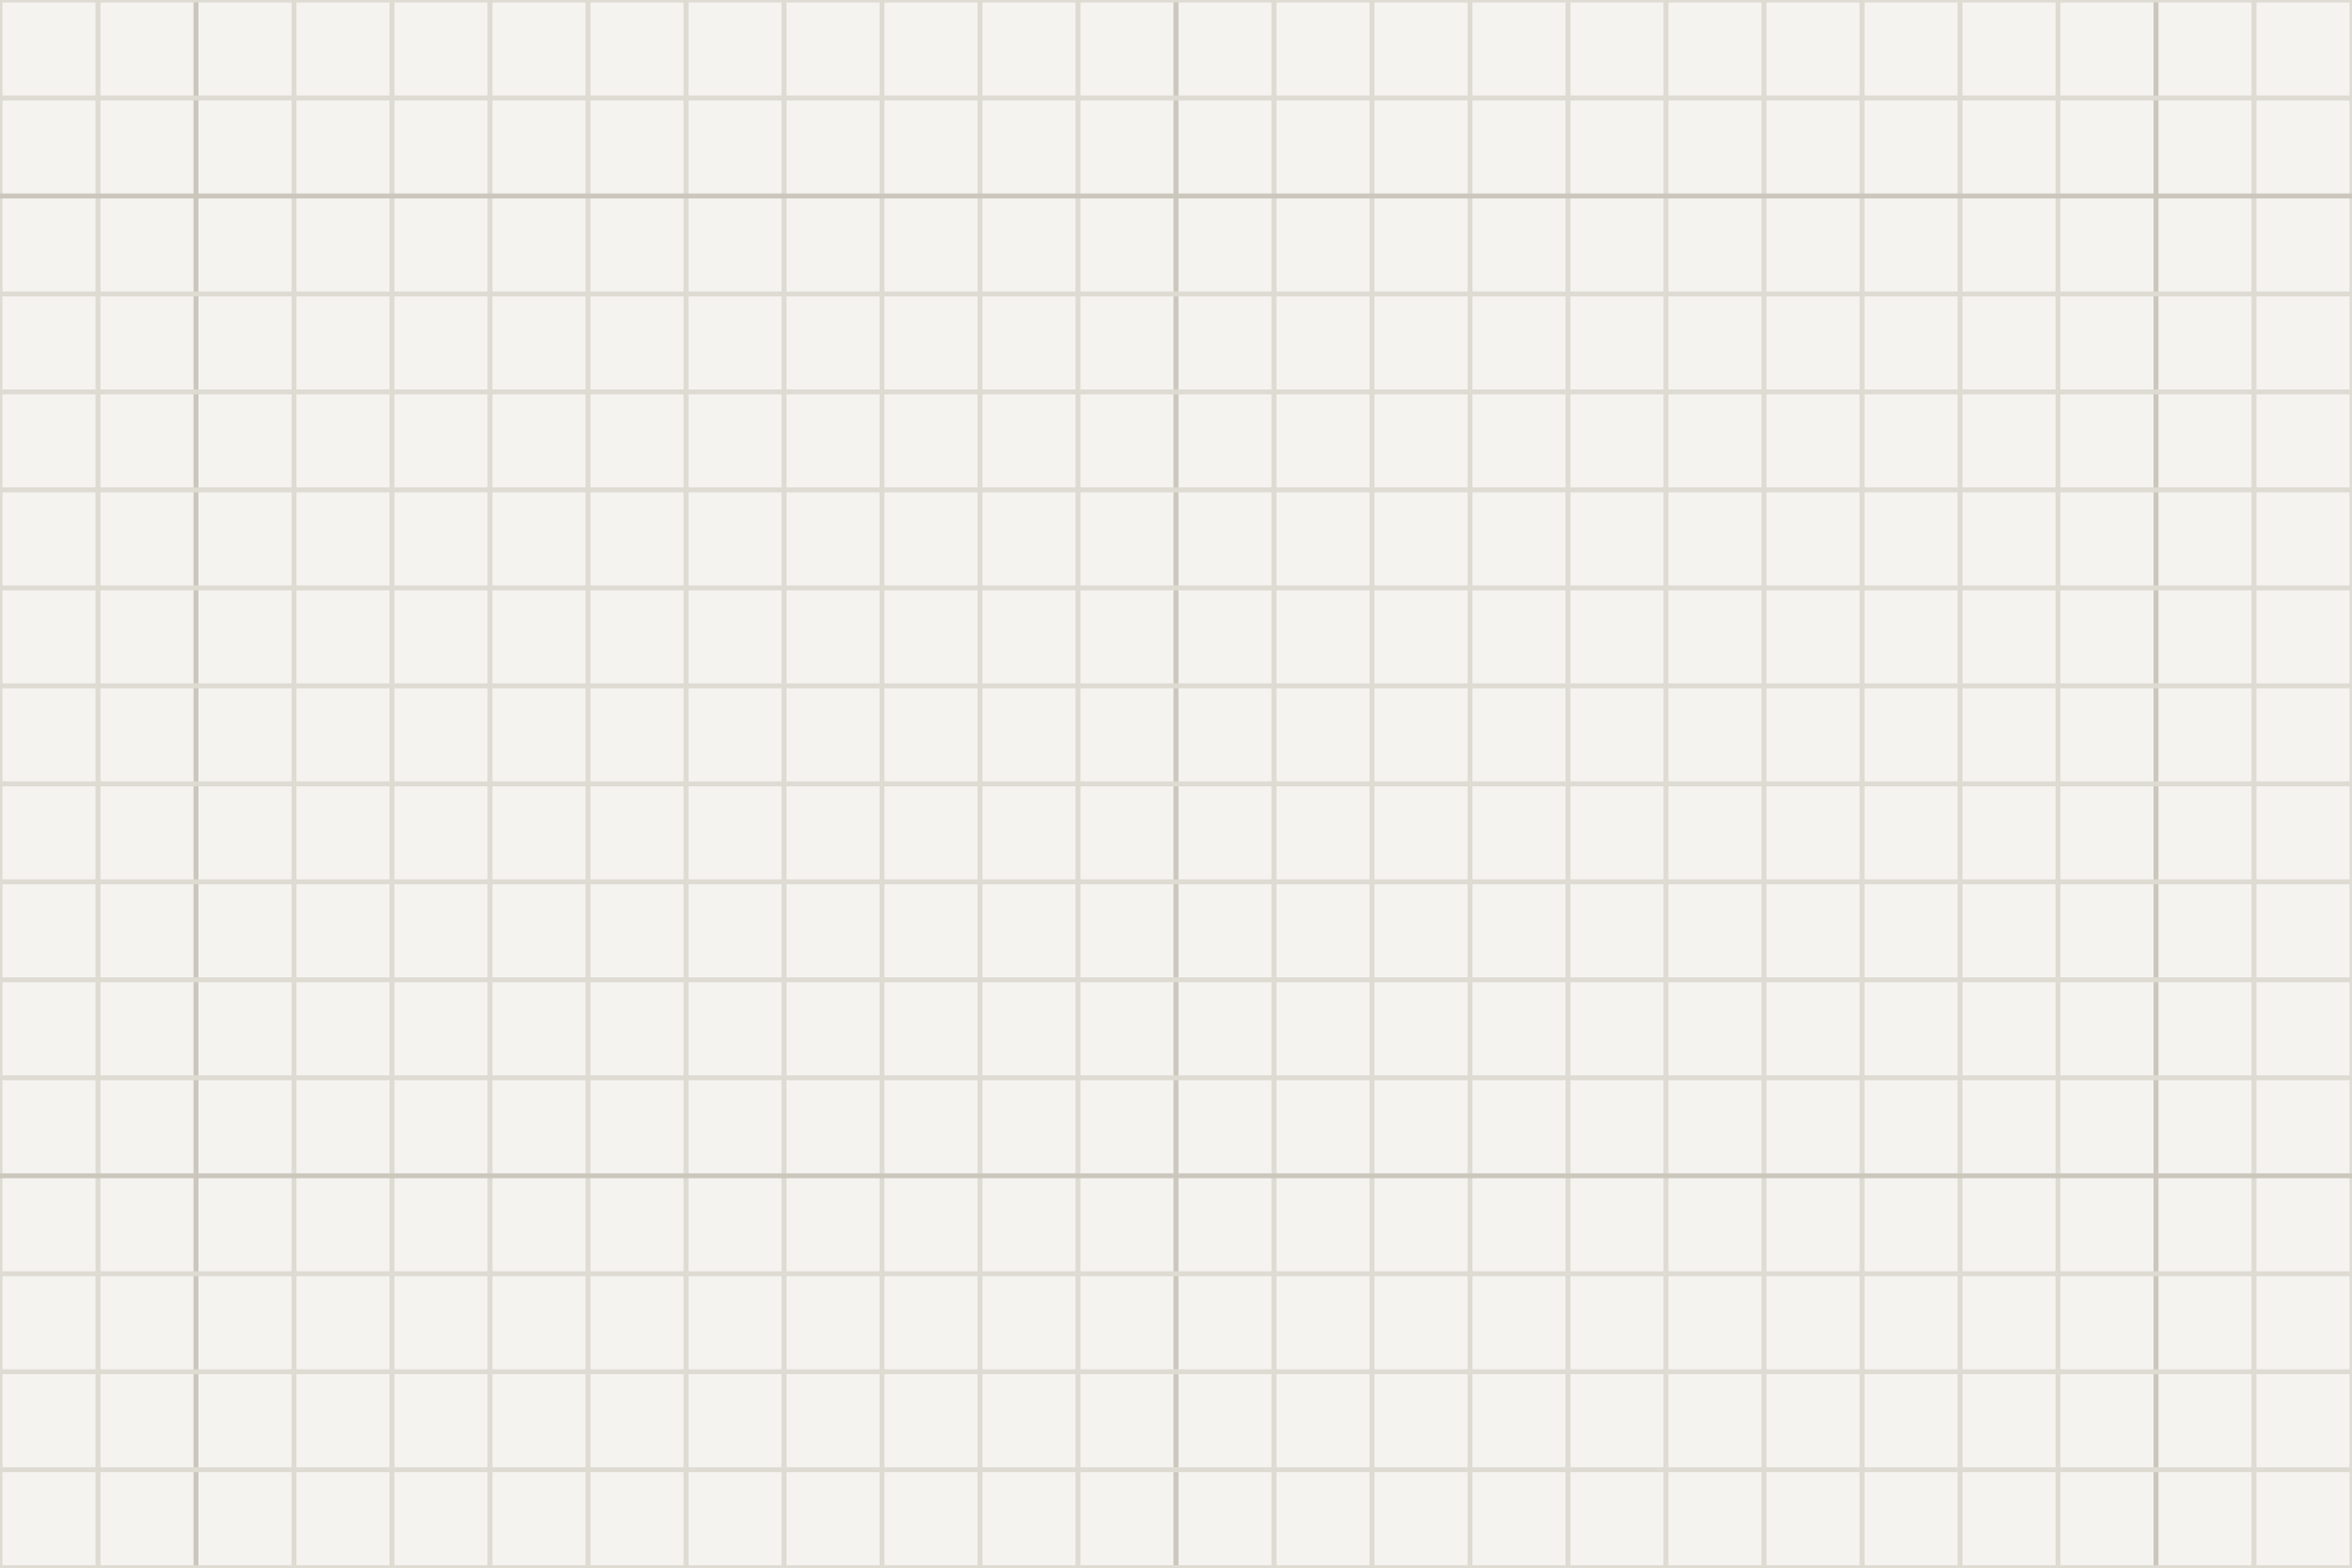
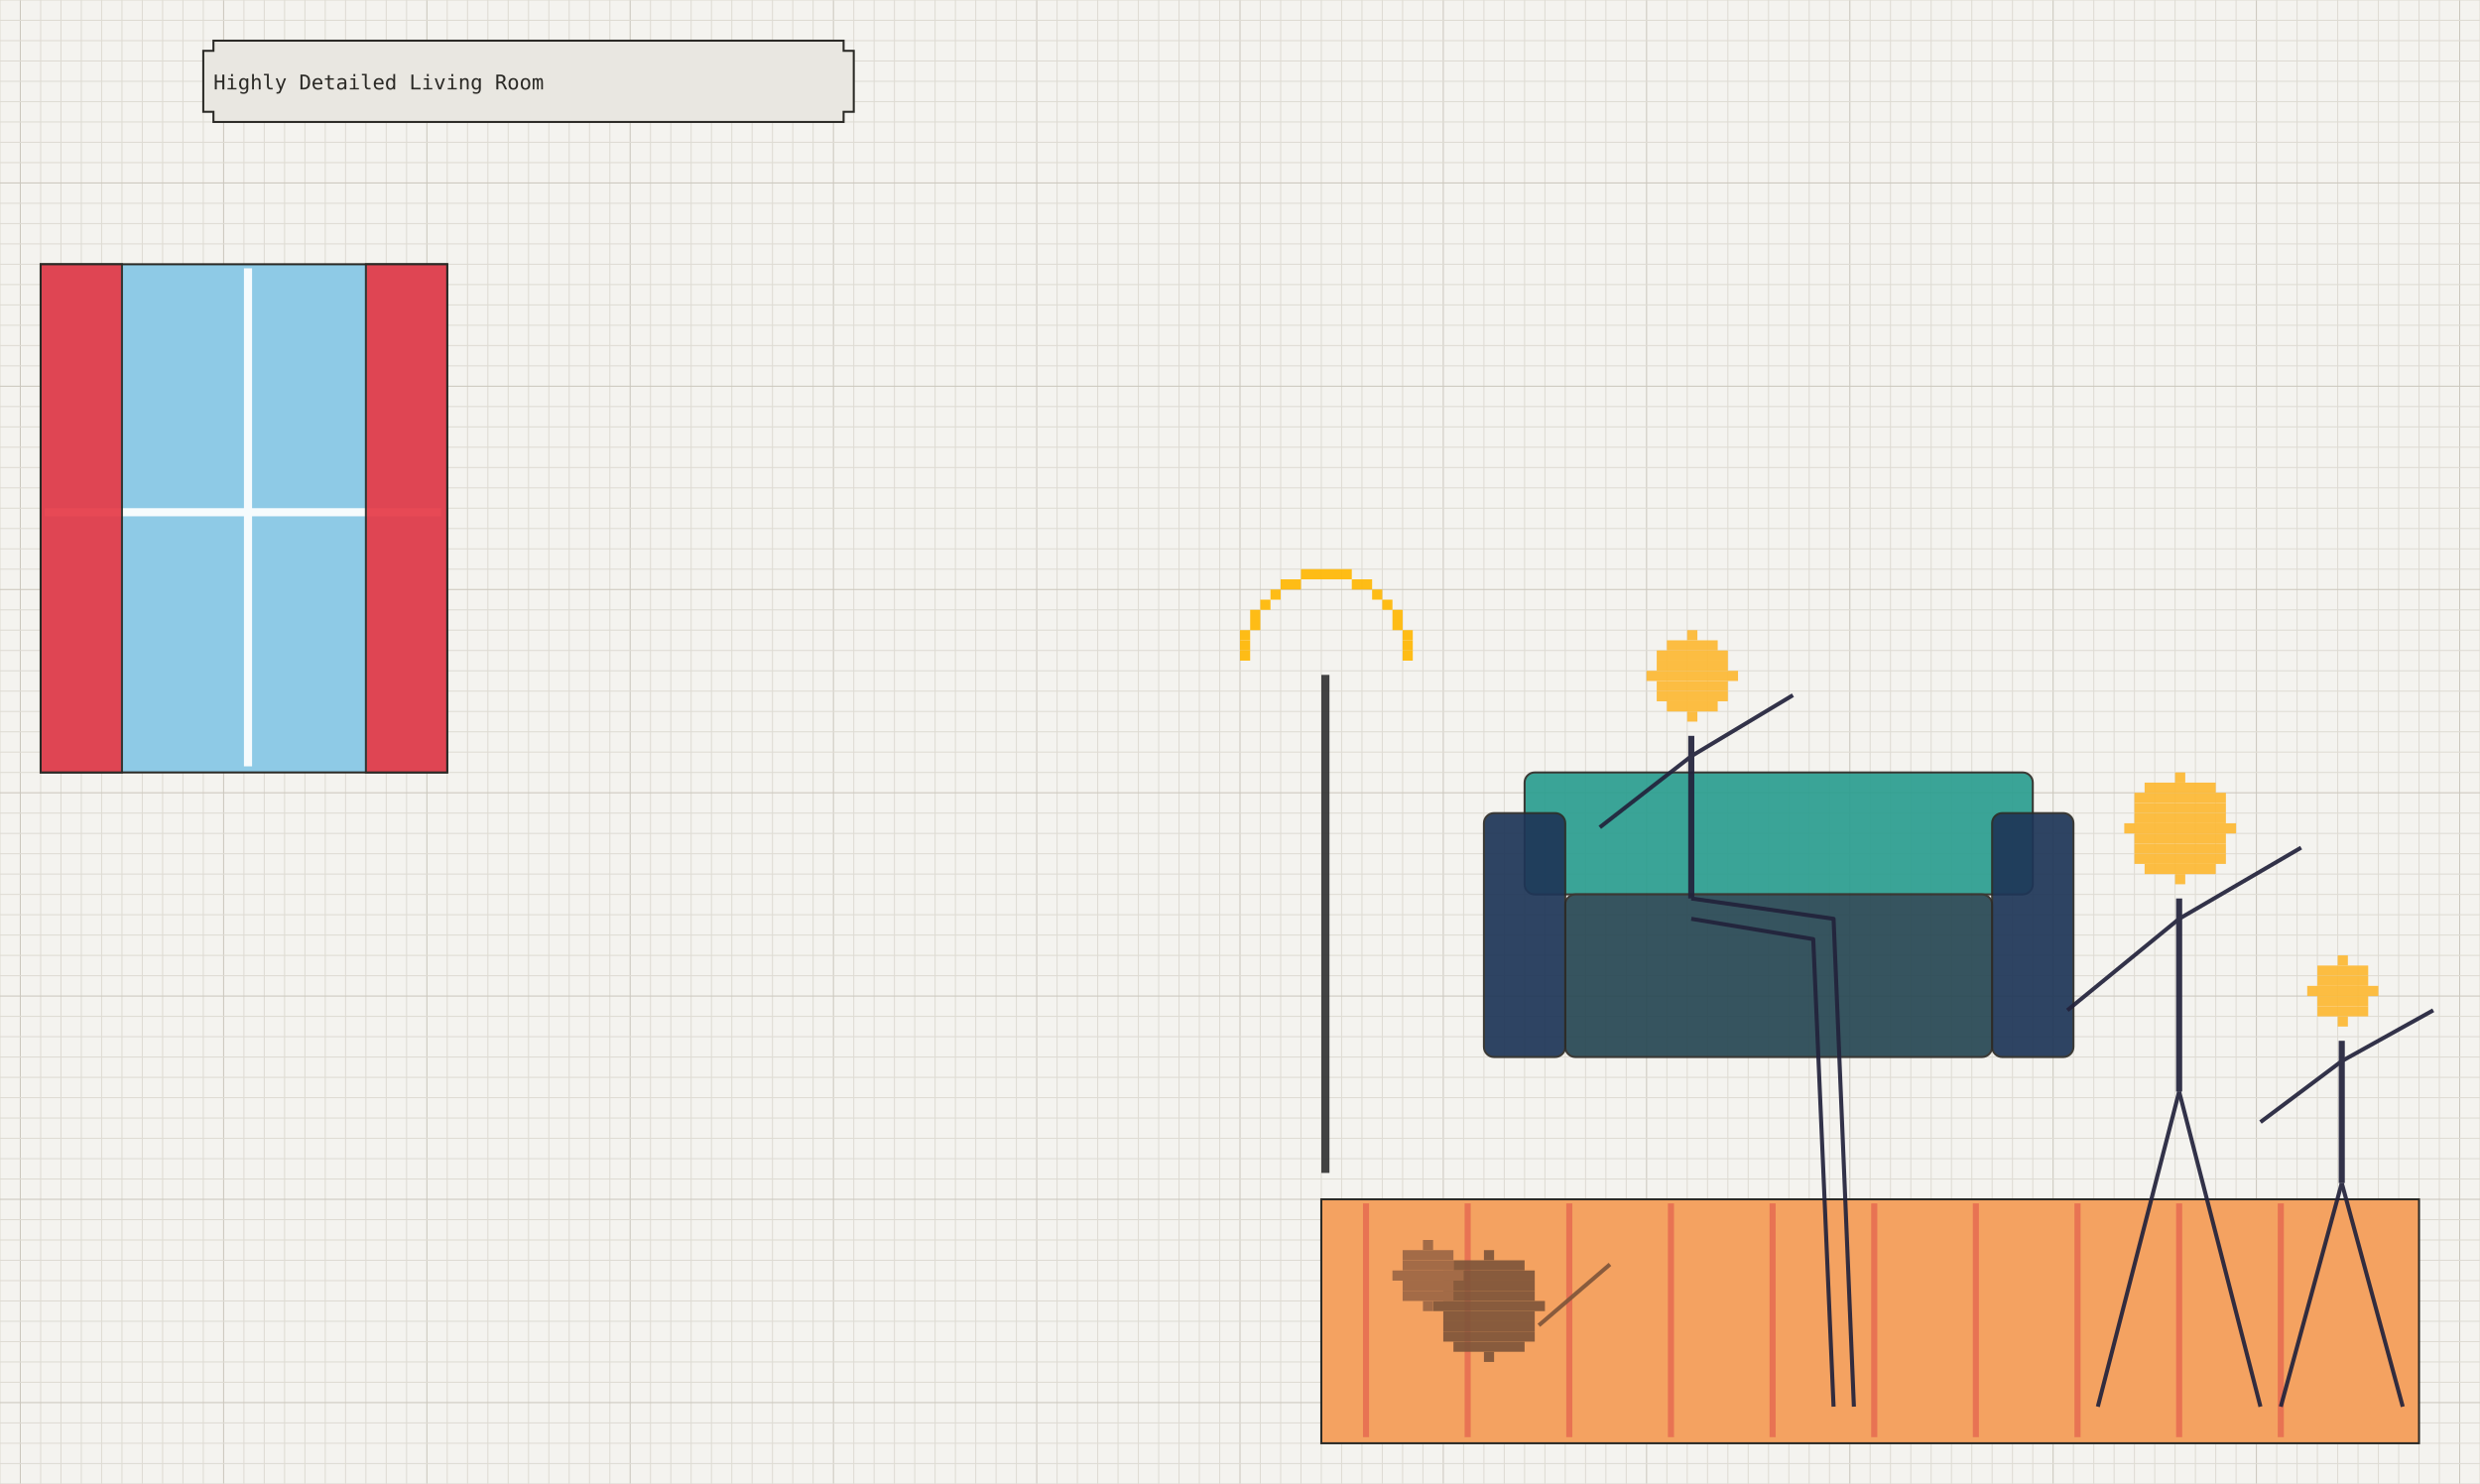
- <svg xmlns="http://www.w3.org/2000/svg" width="240" height="160" viewBox="0 0 240 160" font-family="ui-monospace, SFMono-Regular, &quot;Cascadia Mono&quot;, Menlo, Consolas, monospace">
+ <svg xmlns="http://www.w3.org/2000/svg" width="1220" height="730" viewBox="0 0 1220 730" font-family="ui-monospace, SFMono-Regular, &quot;Cascadia Mono&quot;, Menlo, Consolas, monospace">
  <style>
  .bg { fill: #f4f3ef; }
  .grid { stroke: #dedbd3; stroke-width: 0.5; }
  .grid-major { stroke: #cbc7bd; stroke-width: 0.5; }
  .box { fill: #e9e7e1; stroke: #2b2a26; stroke-width: 1; }
  .box-label { fill: #2b2a26; }
  .stroke { fill: #2b2a26; }
  .hop { stroke: #2b2a26; }
  .free-text { fill: #6b6862; }
  .hit-S0 { fill: #8a5b56; opacity: 0.30; }
  .hit-S1 { fill: #96755c; opacity: 0.28; }
  .hit-S2 { fill: #87805a; opacity: 0.24; }
  .hit-S3 { fill: #4a6572; opacity: 0.20; }
  .dimmed { fill: url(#tp-stipple); }
  .dither-run { fill: #2b2a26; }
  @media (prefers-color-scheme: dark) {
    .bg { fill: #1a1917; }
    .grid { stroke: #2e2c28; }
    .grid-major { stroke: #3d3a35; }
    .box { fill: #232220; stroke: #dedbd3; }
    .box-label { fill: #dedbd3; }
    .free-text { fill: #9a968d; }
    .stroke { fill: #dedbd3; }
    .hop { stroke: #dedbd3; }
  }
</style>
  <defs>
    <pattern id="tp-stipple" width="10" height="10" patternUnits="userSpaceOnUse">
      <rect width="5" height="5" fill="#2b2a26" />
      <rect x="5" y="5" width="5" height="5" fill="#2b2a26" />
    </pattern>
  </defs>
-   <rect class="bg" x="0" y="0" width="240" height="160" />
-   <g transform="translate(20,20)">
-     <line class="grid" x1="-40" y1="-40" x2="-40" y2="160" />
-     <line class="grid" x1="-30" y1="-40" x2="-30" y2="160" />
-     <line class="grid" x1="-20" y1="-40" x2="-20" y2="160" />
-     <line class="grid" x1="-10" y1="-40" x2="-10" y2="160" />
-     <line class="grid-major" x1="0" y1="-40" x2="0" y2="160" />
-     <line class="grid" x1="10" y1="-40" x2="10" y2="160" />
-     <line class="grid" x1="20" y1="-40" x2="20" y2="160" />
-     <line class="grid" x1="30" y1="-40" x2="30" y2="160" />
-     <line class="grid" x1="40" y1="-40" x2="40" y2="160" />
-     <line class="grid" x1="50" y1="-40" x2="50" y2="160" />
-     <line class="grid" x1="60" y1="-40" x2="60" y2="160" />
-     <line class="grid" x1="70" y1="-40" x2="70" y2="160" />
-     <line class="grid" x1="80" y1="-40" x2="80" y2="160" />
-     <line class="grid" x1="90" y1="-40" x2="90" y2="160" />
-     <line class="grid-major" x1="100" y1="-40" x2="100" y2="160" />
-     <line class="grid" x1="110" y1="-40" x2="110" y2="160" />
-     <line class="grid" x1="120" y1="-40" x2="120" y2="160" />
-     <line class="grid" x1="130" y1="-40" x2="130" y2="160" />
-     <line class="grid" x1="140" y1="-40" x2="140" y2="160" />
-     <line class="grid" x1="150" y1="-40" x2="150" y2="160" />
-     <line class="grid" x1="160" y1="-40" x2="160" y2="160" />
-     <line class="grid" x1="170" y1="-40" x2="170" y2="160" />
-     <line class="grid" x1="180" y1="-40" x2="180" y2="160" />
-     <line class="grid" x1="190" y1="-40" x2="190" y2="160" />
-     <line class="grid-major" x1="200" y1="-40" x2="200" y2="160" />
-     <line class="grid" x1="210" y1="-40" x2="210" y2="160" />
-     <line class="grid" x1="220" y1="-40" x2="220" y2="160" />
-     <line class="grid" x1="230" y1="-40" x2="230" y2="160" />
-     <line class="grid" x1="240" y1="-40" x2="240" y2="160" />
-     <line class="grid" x1="-40" y1="-40" x2="240" y2="-40" />
-     <line class="grid" x1="-40" y1="-30" x2="240" y2="-30" />
-     <line class="grid" x1="-40" y1="-20" x2="240" y2="-20" />
-     <line class="grid" x1="-40" y1="-10" x2="240" y2="-10" />
-     <line class="grid-major" x1="-40" y1="0" x2="240" y2="0" />
-     <line class="grid" x1="-40" y1="10" x2="240" y2="10" />
-     <line class="grid" x1="-40" y1="20" x2="240" y2="20" />
-     <line class="grid" x1="-40" y1="30" x2="240" y2="30" />
-     <line class="grid" x1="-40" y1="40" x2="240" y2="40" />
-     <line class="grid" x1="-40" y1="50" x2="240" y2="50" />
-     <line class="grid" x1="-40" y1="60" x2="240" y2="60" />
-     <line class="grid" x1="-40" y1="70" x2="240" y2="70" />
-     <line class="grid" x1="-40" y1="80" x2="240" y2="80" />
-     <line class="grid" x1="-40" y1="90" x2="240" y2="90" />
-     <line class="grid-major" x1="-40" y1="100" x2="240" y2="100" />
-     <line class="grid" x1="-40" y1="110" x2="240" y2="110" />
-     <line class="grid" x1="-40" y1="120" x2="240" y2="120" />
-     <line class="grid" x1="-40" y1="130" x2="240" y2="130" />
-     <line class="grid" x1="-40" y1="140" x2="240" y2="140" />
-     <line class="grid" x1="-40" y1="150" x2="240" y2="150" />
-     <line class="grid" x1="-40" y1="160" x2="240" y2="160" />
+   <rect class="bg" x="0" y="0" width="1220" height="730" />
+   <g transform="translate(10,-10)">
+     <line class="grid" x1="-30" y1="-10" x2="-30" y2="760" />
+     <line class="grid" x1="-20" y1="-10" x2="-20" y2="760" />
+     <line class="grid" x1="-10" y1="-10" x2="-10" y2="760" />
+     <line class="grid-major" x1="0" y1="-10" x2="0" y2="760" />
+     <line class="grid" x1="10" y1="-10" x2="10" y2="760" />
+     <line class="grid" x1="20" y1="-10" x2="20" y2="760" />
+     <line class="grid" x1="30" y1="-10" x2="30" y2="760" />
+     <line class="grid" x1="40" y1="-10" x2="40" y2="760" />
+     <line class="grid" x1="50" y1="-10" x2="50" y2="760" />
+     <line class="grid" x1="60" y1="-10" x2="60" y2="760" />
+     <line class="grid" x1="70" y1="-10" x2="70" y2="760" />
+     <line class="grid" x1="80" y1="-10" x2="80" y2="760" />
+     <line class="grid" x1="90" y1="-10" x2="90" y2="760" />
+     <line class="grid-major" x1="100" y1="-10" x2="100" y2="760" />
+     <line class="grid" x1="110" y1="-10" x2="110" y2="760" />
+     <line class="grid" x1="120" y1="-10" x2="120" y2="760" />
+     <line class="grid" x1="130" y1="-10" x2="130" y2="760" />
+     <line class="grid" x1="140" y1="-10" x2="140" y2="760" />
+     <line class="grid" x1="150" y1="-10" x2="150" y2="760" />
+     <line class="grid" x1="160" y1="-10" x2="160" y2="760" />
+     <line class="grid" x1="170" y1="-10" x2="170" y2="760" />
+     <line class="grid" x1="180" y1="-10" x2="180" y2="760" />
+     <line class="grid" x1="190" y1="-10" x2="190" y2="760" />
+     <line class="grid-major" x1="200" y1="-10" x2="200" y2="760" />
+     <line class="grid" x1="210" y1="-10" x2="210" y2="760" />
+     <line class="grid" x1="220" y1="-10" x2="220" y2="760" />
+     <line class="grid" x1="230" y1="-10" x2="230" y2="760" />
+     <line class="grid" x1="240" y1="-10" x2="240" y2="760" />
+     <line class="grid" x1="250" y1="-10" x2="250" y2="760" />
+     <line class="grid" x1="260" y1="-10" x2="260" y2="760" />
+     <line class="grid" x1="270" y1="-10" x2="270" y2="760" />
+     <line class="grid" x1="280" y1="-10" x2="280" y2="760" />
+     <line class="grid" x1="290" y1="-10" x2="290" y2="760" />
+     <line class="grid-major" x1="300" y1="-10" x2="300" y2="760" />
+     <line class="grid" x1="310" y1="-10" x2="310" y2="760" />
+     <line class="grid" x1="320" y1="-10" x2="320" y2="760" />
+     <line class="grid" x1="330" y1="-10" x2="330" y2="760" />
+     <line class="grid" x1="340" y1="-10" x2="340" y2="760" />
+     <line class="grid" x1="350" y1="-10" x2="350" y2="760" />
+     <line class="grid" x1="360" y1="-10" x2="360" y2="760" />
+     <line class="grid" x1="370" y1="-10" x2="370" y2="760" />
+     <line class="grid" x1="380" y1="-10" x2="380" y2="760" />
+     <line class="grid" x1="390" y1="-10" x2="390" y2="760" />
+     <line class="grid-major" x1="400" y1="-10" x2="400" y2="760" />
+     <line class="grid" x1="410" y1="-10" x2="410" y2="760" />
+     <line class="grid" x1="420" y1="-10" x2="420" y2="760" />
+     <line class="grid" x1="430" y1="-10" x2="430" y2="760" />
+     <line class="grid" x1="440" y1="-10" x2="440" y2="760" />
+     <line class="grid" x1="450" y1="-10" x2="450" y2="760" />
+     <line class="grid" x1="460" y1="-10" x2="460" y2="760" />
+     <line class="grid" x1="470" y1="-10" x2="470" y2="760" />
+     <line class="grid" x1="480" y1="-10" x2="480" y2="760" />
+     <line class="grid" x1="490" y1="-10" x2="490" y2="760" />
+     <line class="grid-major" x1="500" y1="-10" x2="500" y2="760" />
+     <line class="grid" x1="510" y1="-10" x2="510" y2="760" />
+     <line class="grid" x1="520" y1="-10" x2="520" y2="760" />
+     <line class="grid" x1="530" y1="-10" x2="530" y2="760" />
+     <line class="grid" x1="540" y1="-10" x2="540" y2="760" />
+     <line class="grid" x1="550" y1="-10" x2="550" y2="760" />
+     <line class="grid" x1="560" y1="-10" x2="560" y2="760" />
+     <line class="grid" x1="570" y1="-10" x2="570" y2="760" />
+     <line class="grid" x1="580" y1="-10" x2="580" y2="760" />
+     <line class="grid" x1="590" y1="-10" x2="590" y2="760" />
+     <line class="grid-major" x1="600" y1="-10" x2="600" y2="760" />
+     <line class="grid" x1="610" y1="-10" x2="610" y2="760" />
+     <line class="grid" x1="620" y1="-10" x2="620" y2="760" />
+     <line class="grid" x1="630" y1="-10" x2="630" y2="760" />
+     <line class="grid" x1="640" y1="-10" x2="640" y2="760" />
+     <line class="grid" x1="650" y1="-10" x2="650" y2="760" />
+     <line class="grid" x1="660" y1="-10" x2="660" y2="760" />
+     <line class="grid" x1="670" y1="-10" x2="670" y2="760" />
+     <line class="grid" x1="680" y1="-10" x2="680" y2="760" />
+     <line class="grid" x1="690" y1="-10" x2="690" y2="760" />
+     <line class="grid-major" x1="700" y1="-10" x2="700" y2="760" />
+     <line class="grid" x1="710" y1="-10" x2="710" y2="760" />
+     <line class="grid" x1="720" y1="-10" x2="720" y2="760" />
+     <line class="grid" x1="730" y1="-10" x2="730" y2="760" />
+     <line class="grid" x1="740" y1="-10" x2="740" y2="760" />
+     <line class="grid" x1="750" y1="-10" x2="750" y2="760" />
+     <line class="grid" x1="760" y1="-10" x2="760" y2="760" />
+     <line class="grid" x1="770" y1="-10" x2="770" y2="760" />
+     <line class="grid" x1="780" y1="-10" x2="780" y2="760" />
+     <line class="grid" x1="790" y1="-10" x2="790" y2="760" />
+     <line class="grid-major" x1="800" y1="-10" x2="800" y2="760" />
+     <line class="grid" x1="810" y1="-10" x2="810" y2="760" />
+     <line class="grid" x1="820" y1="-10" x2="820" y2="760" />
+     <line class="grid" x1="830" y1="-10" x2="830" y2="760" />
+     <line class="grid" x1="840" y1="-10" x2="840" y2="760" />
+     <line class="grid" x1="850" y1="-10" x2="850" y2="760" />
+     <line class="grid" x1="860" y1="-10" x2="860" y2="760" />
+     <line class="grid" x1="870" y1="-10" x2="870" y2="760" />
+     <line class="grid" x1="880" y1="-10" x2="880" y2="760" />
+     <line class="grid" x1="890" y1="-10" x2="890" y2="760" />
+     <line class="grid-major" x1="900" y1="-10" x2="900" y2="760" />
+     <line class="grid" x1="910" y1="-10" x2="910" y2="760" />
+     <line class="grid" x1="920" y1="-10" x2="920" y2="760" />
+     <line class="grid" x1="930" y1="-10" x2="930" y2="760" />
+     <line class="grid" x1="940" y1="-10" x2="940" y2="760" />
+     <line class="grid" x1="950" y1="-10" x2="950" y2="760" />
+     <line class="grid" x1="960" y1="-10" x2="960" y2="760" />
+     <line class="grid" x1="970" y1="-10" x2="970" y2="760" />
+     <line class="grid" x1="980" y1="-10" x2="980" y2="760" />
+     <line class="grid" x1="990" y1="-10" x2="990" y2="760" />
+     <line class="grid-major" x1="1000" y1="-10" x2="1000" y2="760" />
+     <line class="grid" x1="1010" y1="-10" x2="1010" y2="760" />
+     <line class="grid" x1="1020" y1="-10" x2="1020" y2="760" />
+     <line class="grid" x1="1030" y1="-10" x2="1030" y2="760" />
+     <line class="grid" x1="1040" y1="-10" x2="1040" y2="760" />
+     <line class="grid" x1="1050" y1="-10" x2="1050" y2="760" />
+     <line class="grid" x1="1060" y1="-10" x2="1060" y2="760" />
+     <line class="grid" x1="1070" y1="-10" x2="1070" y2="760" />
+     <line class="grid" x1="1080" y1="-10" x2="1080" y2="760" />
+     <line class="grid" x1="1090" y1="-10" x2="1090" y2="760" />
+     <line class="grid-major" x1="1100" y1="-10" x2="1100" y2="760" />
+     <line class="grid" x1="1110" y1="-10" x2="1110" y2="760" />
+     <line class="grid" x1="1120" y1="-10" x2="1120" y2="760" />
+     <line class="grid" x1="1130" y1="-10" x2="1130" y2="760" />
+     <line class="grid" x1="1140" y1="-10" x2="1140" y2="760" />
+     <line class="grid" x1="1150" y1="-10" x2="1150" y2="760" />
+     <line class="grid" x1="1160" y1="-10" x2="1160" y2="760" />
+     <line class="grid" x1="1170" y1="-10" x2="1170" y2="760" />
+     <line class="grid" x1="1180" y1="-10" x2="1180" y2="760" />
+     <line class="grid" x1="1190" y1="-10" x2="1190" y2="760" />
+     <line class="grid-major" x1="1200" y1="-10" x2="1200" y2="760" />
+     <line class="grid" x1="1210" y1="-10" x2="1210" y2="760" />
+     <line class="grid" x1="1220" y1="-10" x2="1220" y2="760" />
+     <line class="grid" x1="1230" y1="-10" x2="1230" y2="760" />
+     <line class="grid" x1="-30" y1="-10" x2="1230" y2="-10" />
+     <line class="grid-major" x1="-30" y1="0" x2="1230" y2="0" />
+     <line class="grid" x1="-30" y1="10" x2="1230" y2="10" />
+     <line class="grid" x1="-30" y1="20" x2="1230" y2="20" />
+     <line class="grid" x1="-30" y1="30" x2="1230" y2="30" />
+     <line class="grid" x1="-30" y1="40" x2="1230" y2="40" />
+     <line class="grid" x1="-30" y1="50" x2="1230" y2="50" />
+     <line class="grid" x1="-30" y1="60" x2="1230" y2="60" />
+     <line class="grid" x1="-30" y1="70" x2="1230" y2="70" />
+     <line class="grid" x1="-30" y1="80" x2="1230" y2="80" />
+     <line class="grid" x1="-30" y1="90" x2="1230" y2="90" />
+     <line class="grid-major" x1="-30" y1="100" x2="1230" y2="100" />
+     <line class="grid" x1="-30" y1="110" x2="1230" y2="110" />
+     <line class="grid" x1="-30" y1="120" x2="1230" y2="120" />
+     <line class="grid" x1="-30" y1="130" x2="1230" y2="130" />
+     <line class="grid" x1="-30" y1="140" x2="1230" y2="140" />
+     <line class="grid" x1="-30" y1="150" x2="1230" y2="150" />
+     <line class="grid" x1="-30" y1="160" x2="1230" y2="160" />
+     <line class="grid" x1="-30" y1="170" x2="1230" y2="170" />
+     <line class="grid" x1="-30" y1="180" x2="1230" y2="180" />
+     <line class="grid" x1="-30" y1="190" x2="1230" y2="190" />
+     <line class="grid-major" x1="-30" y1="200" x2="1230" y2="200" />
+     <line class="grid" x1="-30" y1="210" x2="1230" y2="210" />
+     <line class="grid" x1="-30" y1="220" x2="1230" y2="220" />
+     <line class="grid" x1="-30" y1="230" x2="1230" y2="230" />
+     <line class="grid" x1="-30" y1="240" x2="1230" y2="240" />
+     <line class="grid" x1="-30" y1="250" x2="1230" y2="250" />
+     <line class="grid" x1="-30" y1="260" x2="1230" y2="260" />
+     <line class="grid" x1="-30" y1="270" x2="1230" y2="270" />
+     <line class="grid" x1="-30" y1="280" x2="1230" y2="280" />
+     <line class="grid" x1="-30" y1="290" x2="1230" y2="290" />
+     <line class="grid-major" x1="-30" y1="300" x2="1230" y2="300" />
+     <line class="grid" x1="-30" y1="310" x2="1230" y2="310" />
+     <line class="grid" x1="-30" y1="320" x2="1230" y2="320" />
+     <line class="grid" x1="-30" y1="330" x2="1230" y2="330" />
+     <line class="grid" x1="-30" y1="340" x2="1230" y2="340" />
+     <line class="grid" x1="-30" y1="350" x2="1230" y2="350" />
+     <line class="grid" x1="-30" y1="360" x2="1230" y2="360" />
+     <line class="grid" x1="-30" y1="370" x2="1230" y2="370" />
+     <line class="grid" x1="-30" y1="380" x2="1230" y2="380" />
+     <line class="grid" x1="-30" y1="390" x2="1230" y2="390" />
+     <line class="grid-major" x1="-30" y1="400" x2="1230" y2="400" />
+     <line class="grid" x1="-30" y1="410" x2="1230" y2="410" />
+     <line class="grid" x1="-30" y1="420" x2="1230" y2="420" />
+     <line class="grid" x1="-30" y1="430" x2="1230" y2="430" />
+     <line class="grid" x1="-30" y1="440" x2="1230" y2="440" />
+     <line class="grid" x1="-30" y1="450" x2="1230" y2="450" />
+     <line class="grid" x1="-30" y1="460" x2="1230" y2="460" />
+     <line class="grid" x1="-30" y1="470" x2="1230" y2="470" />
+     <line class="grid" x1="-30" y1="480" x2="1230" y2="480" />
+     <line class="grid" x1="-30" y1="490" x2="1230" y2="490" />
+     <line class="grid-major" x1="-30" y1="500" x2="1230" y2="500" />
+     <line class="grid" x1="-30" y1="510" x2="1230" y2="510" />
+     <line class="grid" x1="-30" y1="520" x2="1230" y2="520" />
+     <line class="grid" x1="-30" y1="530" x2="1230" y2="530" />
+     <line class="grid" x1="-30" y1="540" x2="1230" y2="540" />
+     <line class="grid" x1="-30" y1="550" x2="1230" y2="550" />
+     <line class="grid" x1="-30" y1="560" x2="1230" y2="560" />
+     <line class="grid" x1="-30" y1="570" x2="1230" y2="570" />
+     <line class="grid" x1="-30" y1="580" x2="1230" y2="580" />
+     <line class="grid" x1="-30" y1="590" x2="1230" y2="590" />
+     <line class="grid-major" x1="-30" y1="600" x2="1230" y2="600" />
+     <line class="grid" x1="-30" y1="610" x2="1230" y2="610" />
+     <line class="grid" x1="-30" y1="620" x2="1230" y2="620" />
+     <line class="grid" x1="-30" y1="630" x2="1230" y2="630" />
+     <line class="grid" x1="-30" y1="640" x2="1230" y2="640" />
+     <line class="grid" x1="-30" y1="650" x2="1230" y2="650" />
+     <line class="grid" x1="-30" y1="660" x2="1230" y2="660" />
+     <line class="grid" x1="-30" y1="670" x2="1230" y2="670" />
+     <line class="grid" x1="-30" y1="680" x2="1230" y2="680" />
+     <line class="grid" x1="-30" y1="690" x2="1230" y2="690" />
+     <line class="grid-major" x1="-30" y1="700" x2="1230" y2="700" />
+     <line class="grid" x1="-30" y1="710" x2="1230" y2="710" />
+     <line class="grid" x1="-30" y1="720" x2="1230" y2="720" />
+     <line class="grid" x1="-30" y1="730" x2="1230" y2="730" />
+     <line class="grid" x1="-30" y1="740" x2="1230" y2="740" />
+     <line class="grid" x1="-30" y1="750" x2="1230" y2="750" />
+     <line class="grid" x1="-30" y1="760" x2="1230" y2="760" />
  </g>
-   <g transform="translate(20,20)">
+   <g transform="translate(10,-10)">
    <g data-page="base" data-z="0" opacity="1">
- </g>
-     <g data-page="foreground" data-z="1" opacity="0.92">
- </g>
+       <path class="box" d="M95,30 H405 V35 H410 V65 H405 V70 H95 V65 H90 V35 H95 Z" data-id="title" />
+       <text class="box-label" x="95" y="54" font-size="10" textLength="162" lengthAdjust="spacingAndGlyphs" xml:space="preserve">Highly Detailed Living Room</text>
+       <path class="box" d="M10,140 H210 V390 H10 Z" data-id="window" style="fill:#8ecae6" />
+       <path class="box" d="M640,600 H1180 V720 H640 Z" data-id="rug" style="fill:#f4a261" />
+     </g>
+     <g data-page="fittings" data-z="1" opacity="0.92">
+       <g data-id="mullion_v" data-kind="path" data-role="artwork">
+         <polyline points="112,142 112,387" fill="none" stroke="#ffffff" stroke-width="4" stroke-linecap="butt" stroke-linejoin="round" />
+       </g>
+       <g data-id="mullion_h" data-kind="path" data-role="artwork">
+         <polyline points="12,262 207,262" fill="none" stroke="#ffffff" stroke-width="4" stroke-linecap="butt" stroke-linejoin="round" />
+       </g>
+       <g data-id="rug_stripe_0" data-kind="path" data-role="artwork">
+         <polyline points="662,602 662,717" fill="none" stroke="#e76f51" stroke-width="3" stroke-linecap="butt" stroke-linejoin="round" />
+       </g>
+       <g data-id="rug_stripe_1" data-kind="path" data-role="artwork">
+         <polyline points="712,602 712,717" fill="none" stroke="#e76f51" stroke-width="3" stroke-linecap="butt" stroke-linejoin="round" />
+       </g>
+       <g data-id="rug_stripe_2" data-kind="path" data-role="artwork">
+         <polyline points="762,602 762,717" fill="none" stroke="#e76f51" stroke-width="3" stroke-linecap="butt" stroke-linejoin="round" />
+       </g>
+       <g data-id="rug_stripe_3" data-kind="path" data-role="artwork">
+         <polyline points="812,602 812,717" fill="none" stroke="#e76f51" stroke-width="3" stroke-linecap="butt" stroke-linejoin="round" />
+       </g>
+       <g data-id="rug_stripe_4" data-kind="path" data-role="artwork">
+         <polyline points="862,602 862,717" fill="none" stroke="#e76f51" stroke-width="3" stroke-linecap="butt" stroke-linejoin="round" />
+       </g>
+       <g data-id="rug_stripe_5" data-kind="path" data-role="artwork">
+         <polyline points="912,602 912,717" fill="none" stroke="#e76f51" stroke-width="3" stroke-linecap="butt" stroke-linejoin="round" />
+       </g>
+       <g data-id="rug_stripe_6" data-kind="path" data-role="artwork">
+         <polyline points="962,602 962,717" fill="none" stroke="#e76f51" stroke-width="3" stroke-linecap="butt" stroke-linejoin="round" />
+       </g>
+       <g data-id="rug_stripe_7" data-kind="path" data-role="artwork">
+         <polyline points="1012,602 1012,717" fill="none" stroke="#e76f51" stroke-width="3" stroke-linecap="butt" stroke-linejoin="round" />
+       </g>
+       <g data-id="rug_stripe_8" data-kind="path" data-role="artwork">
+         <polyline points="1062,602 1062,717" fill="none" stroke="#e76f51" stroke-width="3" stroke-linecap="butt" stroke-linejoin="round" />
+       </g>
+       <g data-id="rug_stripe_9" data-kind="path" data-role="artwork">
+         <polyline points="1112,602 1112,717" fill="none" stroke="#e76f51" stroke-width="3" stroke-linecap="butt" stroke-linejoin="round" />
+       </g>
+     </g>
+     <g data-page="furniture" data-z="2" opacity="0.92">
+       <path class="box" d="M10,140 H50 V390 H10 Z" data-id="curtain_l" style="fill:#e63946" />
+       <path class="box" d="M170,140 H210 V390 H170 Z" data-id="curtain_r" style="fill:#e63946" />
+       <path class="box" d="M745,390 H985 A5,5 0 0 1 990,395 V445 A5,5 0 0 1 985,450 H745 A5,5 0 0 1 740,445 V395 A5,5 0 0 1 745,390 Z" data-id="sofa_back" style="fill:#2a9d8f" />
+       <path class="box" d="M765,450 H965 A5,5 0 0 1 970,455 V525 A5,5 0 0 1 965,530 H765 A5,5 0 0 1 760,525 V455 A5,5 0 0 1 765,450 Z" data-id="sofa_seat" style="fill:#264653" />
+     </g>
+     <g data-page="upholstery" data-z="3" opacity="0.92">
+       <path class="box" d="M725,410 H755 A5,5 0 0 1 760,415 V525 A5,5 0 0 1 755,530 H725 A5,5 0 0 1 720,525 V415 A5,5 0 0 1 725,410 Z" data-id="sofa_arm_l" style="fill:#1d3557" />
+       <path class="box" d="M975,410 H1005 A5,5 0 0 1 1010,415 V525 A5,5 0 0 1 1005,530 H975 A5,5 0 0 1 970,525 V415 A5,5 0 0 1 975,410 Z" data-id="sofa_arm_r" style="fill:#1d3557" />
+     </g>
+     <g data-page="lamp" data-z="4" opacity="0.92">
+       <g data-id="lamp_stand" data-kind="path" data-role="artwork">
+         <polyline points="642,342 642,587" fill="none" stroke="#333333" stroke-width="4" stroke-linecap="butt" stroke-linejoin="round" />
+       </g>
+       <g data-id="lamp_shade" data-kind="path" data-role="artwork" data-paint="cells">
+         <rect x="630" y="290" width="25" height="5" fill="#ffb703" />
+         <rect x="620" y="295" width="10" height="5" fill="#ffb703" />
+         <rect x="655" y="295" width="10" height="5" fill="#ffb703" />
+         <rect x="615" y="300" width="5" height="5" fill="#ffb703" />
+         <rect x="665" y="300" width="5" height="5" fill="#ffb703" />
+         <rect x="610" y="305" width="5" height="5" fill="#ffb703" />
+         <rect x="670" y="305" width="5" height="5" fill="#ffb703" />
+         <rect x="605" y="310" width="5" height="5" fill="#ffb703" />
+         <rect x="675" y="310" width="5" height="5" fill="#ffb703" />
+         <rect x="605" y="315" width="5" height="5" fill="#ffb703" />
+         <rect x="675" y="315" width="5" height="5" fill="#ffb703" />
+         <rect x="600" y="320" width="5" height="5" fill="#ffb703" />
+         <rect x="680" y="320" width="5" height="5" fill="#ffb703" />
+         <rect x="600" y="325" width="5" height="5" fill="#ffb703" />
+         <rect x="680" y="325" width="5" height="5" fill="#ffb703" />
+         <rect x="600" y="330" width="5" height="5" fill="#ffb703" />
+         <rect x="680" y="330" width="5" height="5" fill="#ffb703" />
+       </g>
+     </g>
+     <g data-page="people" data-z="5" opacity="0.92">
+       <g data-id="p1_head" data-kind="path" data-role="artwork" data-paint="cells">
+         <rect x="820" y="320" width="5" height="5" fill="#fdb833" />
+         <rect x="810" y="325" width="25" height="5" fill="#fdb833" />
+         <rect x="805" y="330" width="35" height="5" fill="#fdb833" />
+         <rect x="805" y="335" width="35" height="5" fill="#fdb833" />
+         <rect x="800" y="340" width="45" height="5" fill="#fdb833" />
+         <rect x="805" y="345" width="35" height="5" fill="#fdb833" />
+         <rect x="805" y="350" width="35" height="5" fill="#fdb833" />
+         <rect x="810" y="355" width="25" height="5" fill="#fdb833" />
+         <rect x="820" y="360" width="5" height="5" fill="#fdb833" />
+       </g>
+       <g data-id="p1_spine" data-kind="path" data-role="artwork">
+         <polyline points="822,372 822,452" fill="none" stroke="#22223b" stroke-width="3" stroke-linecap="butt" stroke-linejoin="round" />
+       </g>
+       <g data-id="p1_arm_l" data-kind="path" data-role="artwork">
+         <polyline points="822,382 777,417" fill="none" stroke="#22223b" stroke-width="2" stroke-linecap="butt" stroke-linejoin="round" />
+       </g>
+       <g data-id="p1_arm_r" data-kind="path" data-role="artwork">
+         <polyline points="822,382 872,352" fill="none" stroke="#22223b" stroke-width="2" stroke-linecap="butt" stroke-linejoin="round" />
+       </g>
+       <g data-id="p1_leg_l" data-kind="path" data-role="artwork">
+         <polyline points="822,452 892,462 902,702" fill="none" stroke="#22223b" stroke-width="2" stroke-linecap="butt" stroke-linejoin="round" />
+       </g>
+       <g data-id="p1_leg_r" data-kind="path" data-role="artwork">
+         <polyline points="822,462 882,472 892,702" fill="none" stroke="#22223b" stroke-width="2" stroke-linecap="butt" stroke-linejoin="round" />
+       </g>
+       <g data-id="p2_head" data-kind="path" data-role="artwork" data-paint="cells">
+         <rect x="1060" y="390" width="5" height="5" fill="#fdb833" />
+         <rect x="1045" y="395" width="35" height="5" fill="#fdb833" />
+         <rect x="1040" y="400" width="45" height="5" fill="#fdb833" />
+         <rect x="1040" y="405" width="45" height="5" fill="#fdb833" />
+         <rect x="1040" y="410" width="45" height="5" fill="#fdb833" />
+         <rect x="1035" y="415" width="55" height="5" fill="#fdb833" />
+         <rect x="1040" y="420" width="45" height="5" fill="#fdb833" />
+         <rect x="1040" y="425" width="45" height="5" fill="#fdb833" />
+         <rect x="1040" y="430" width="45" height="5" fill="#fdb833" />
+         <rect x="1045" y="435" width="35" height="5" fill="#fdb833" />
+         <rect x="1060" y="440" width="5" height="5" fill="#fdb833" />
+       </g>
+       <g data-id="p2_spine" data-kind="path" data-role="artwork">
+         <polyline points="1062,452 1062,547" fill="none" stroke="#22223b" stroke-width="3" stroke-linecap="butt" stroke-linejoin="round" />
+       </g>
+       <g data-id="p2_arm_l" data-kind="path" data-role="artwork">
+         <polyline points="1062,462 1007,507" fill="none" stroke="#22223b" stroke-width="2" stroke-linecap="butt" stroke-linejoin="round" />
+       </g>
+       <g data-id="p2_arm_r" data-kind="path" data-role="artwork">
+         <polyline points="1062,462 1122,427" fill="none" stroke="#22223b" stroke-width="2" stroke-linecap="butt" stroke-linejoin="round" />
+       </g>
+       <g data-id="p2_leg_l" data-kind="path" data-role="artwork">
+         <polyline points="1062,547 1022,702" fill="none" stroke="#22223b" stroke-width="2" stroke-linecap="butt" stroke-linejoin="round" />
+       </g>
+       <g data-id="p2_leg_r" data-kind="path" data-role="artwork">
+         <polyline points="1062,547 1102,702" fill="none" stroke="#22223b" stroke-width="2" stroke-linecap="butt" stroke-linejoin="round" />
+       </g>
+       <g data-id="p3_head" data-kind="path" data-role="artwork" data-paint="cells">
+         <rect x="1140" y="480" width="5" height="5" fill="#fdb833" />
+         <rect x="1130" y="485" width="25" height="5" fill="#fdb833" />
+         <rect x="1130" y="490" width="25" height="5" fill="#fdb833" />
+         <rect x="1125" y="495" width="35" height="5" fill="#fdb833" />
+         <rect x="1130" y="500" width="25" height="5" fill="#fdb833" />
+         <rect x="1130" y="505" width="25" height="5" fill="#fdb833" />
+         <rect x="1140" y="510" width="5" height="5" fill="#fdb833" />
+       </g>
+       <g data-id="p3_spine" data-kind="path" data-role="artwork">
+         <polyline points="1142,522 1142,592" fill="none" stroke="#22223b" stroke-width="3" stroke-linecap="butt" stroke-linejoin="round" />
+       </g>
+       <g data-id="p3_arm_l" data-kind="path" data-role="artwork">
+         <polyline points="1142,532 1102,562" fill="none" stroke="#22223b" stroke-width="2" stroke-linecap="butt" stroke-linejoin="round" />
+       </g>
+       <g data-id="p3_arm_r" data-kind="path" data-role="artwork">
+         <polyline points="1142,532 1187,507" fill="none" stroke="#22223b" stroke-width="2" stroke-linecap="butt" stroke-linejoin="round" />
+       </g>
+       <g data-id="p3_leg_l" data-kind="path" data-role="artwork">
+         <polyline points="1142,592 1112,702" fill="none" stroke="#22223b" stroke-width="2" stroke-linecap="butt" stroke-linejoin="round" />
+       </g>
+       <g data-id="p3_leg_r" data-kind="path" data-role="artwork">
+         <polyline points="1142,592 1172,702" fill="none" stroke="#22223b" stroke-width="2" stroke-linecap="butt" stroke-linejoin="round" />
+       </g>
+     </g>
+     <g data-page="pets" data-z="6" opacity="0.92">
+       <g data-id="dog_body" data-kind="path" data-role="artwork" data-paint="cells">
+         <rect x="720" y="625" width="5" height="5" fill="#7f5539" />
+         <rect x="705" y="630" width="35" height="5" fill="#7f5539" />
+         <rect x="700" y="635" width="45" height="5" fill="#7f5539" />
+         <rect x="700" y="640" width="45" height="5" fill="#7f5539" />
+         <rect x="700" y="645" width="45" height="5" fill="#7f5539" />
+         <rect x="695" y="650" width="55" height="5" fill="#7f5539" />
+         <rect x="700" y="655" width="45" height="5" fill="#7f5539" />
+         <rect x="700" y="660" width="45" height="5" fill="#7f5539" />
+         <rect x="700" y="665" width="45" height="5" fill="#7f5539" />
+         <rect x="705" y="670" width="35" height="5" fill="#7f5539" />
+         <rect x="720" y="675" width="5" height="5" fill="#7f5539" />
+       </g>
+       <g data-id="dog_head" data-kind="path" data-role="artwork" data-paint="cells">
+         <rect x="690" y="620" width="5" height="5" fill="#9c6644" />
+         <rect x="680" y="625" width="25" height="5" fill="#9c6644" />
+         <rect x="680" y="630" width="25" height="5" fill="#9c6644" />
+         <rect x="675" y="635" width="35" height="5" fill="#9c6644" />
+         <rect x="680" y="640" width="25" height="5" fill="#9c6644" />
+         <rect x="680" y="645" width="25" height="5" fill="#9c6644" />
+         <rect x="690" y="650" width="5" height="5" fill="#9c6644" />
+       </g>
+       <g data-id="dog_tail" data-kind="path" data-role="artwork">
+         <polyline points="747,662 782,632" fill="none" stroke="#7f5539" stroke-width="2" stroke-linecap="butt" stroke-linejoin="round" />
+       </g>
+     </g>
  </g>
</svg>
